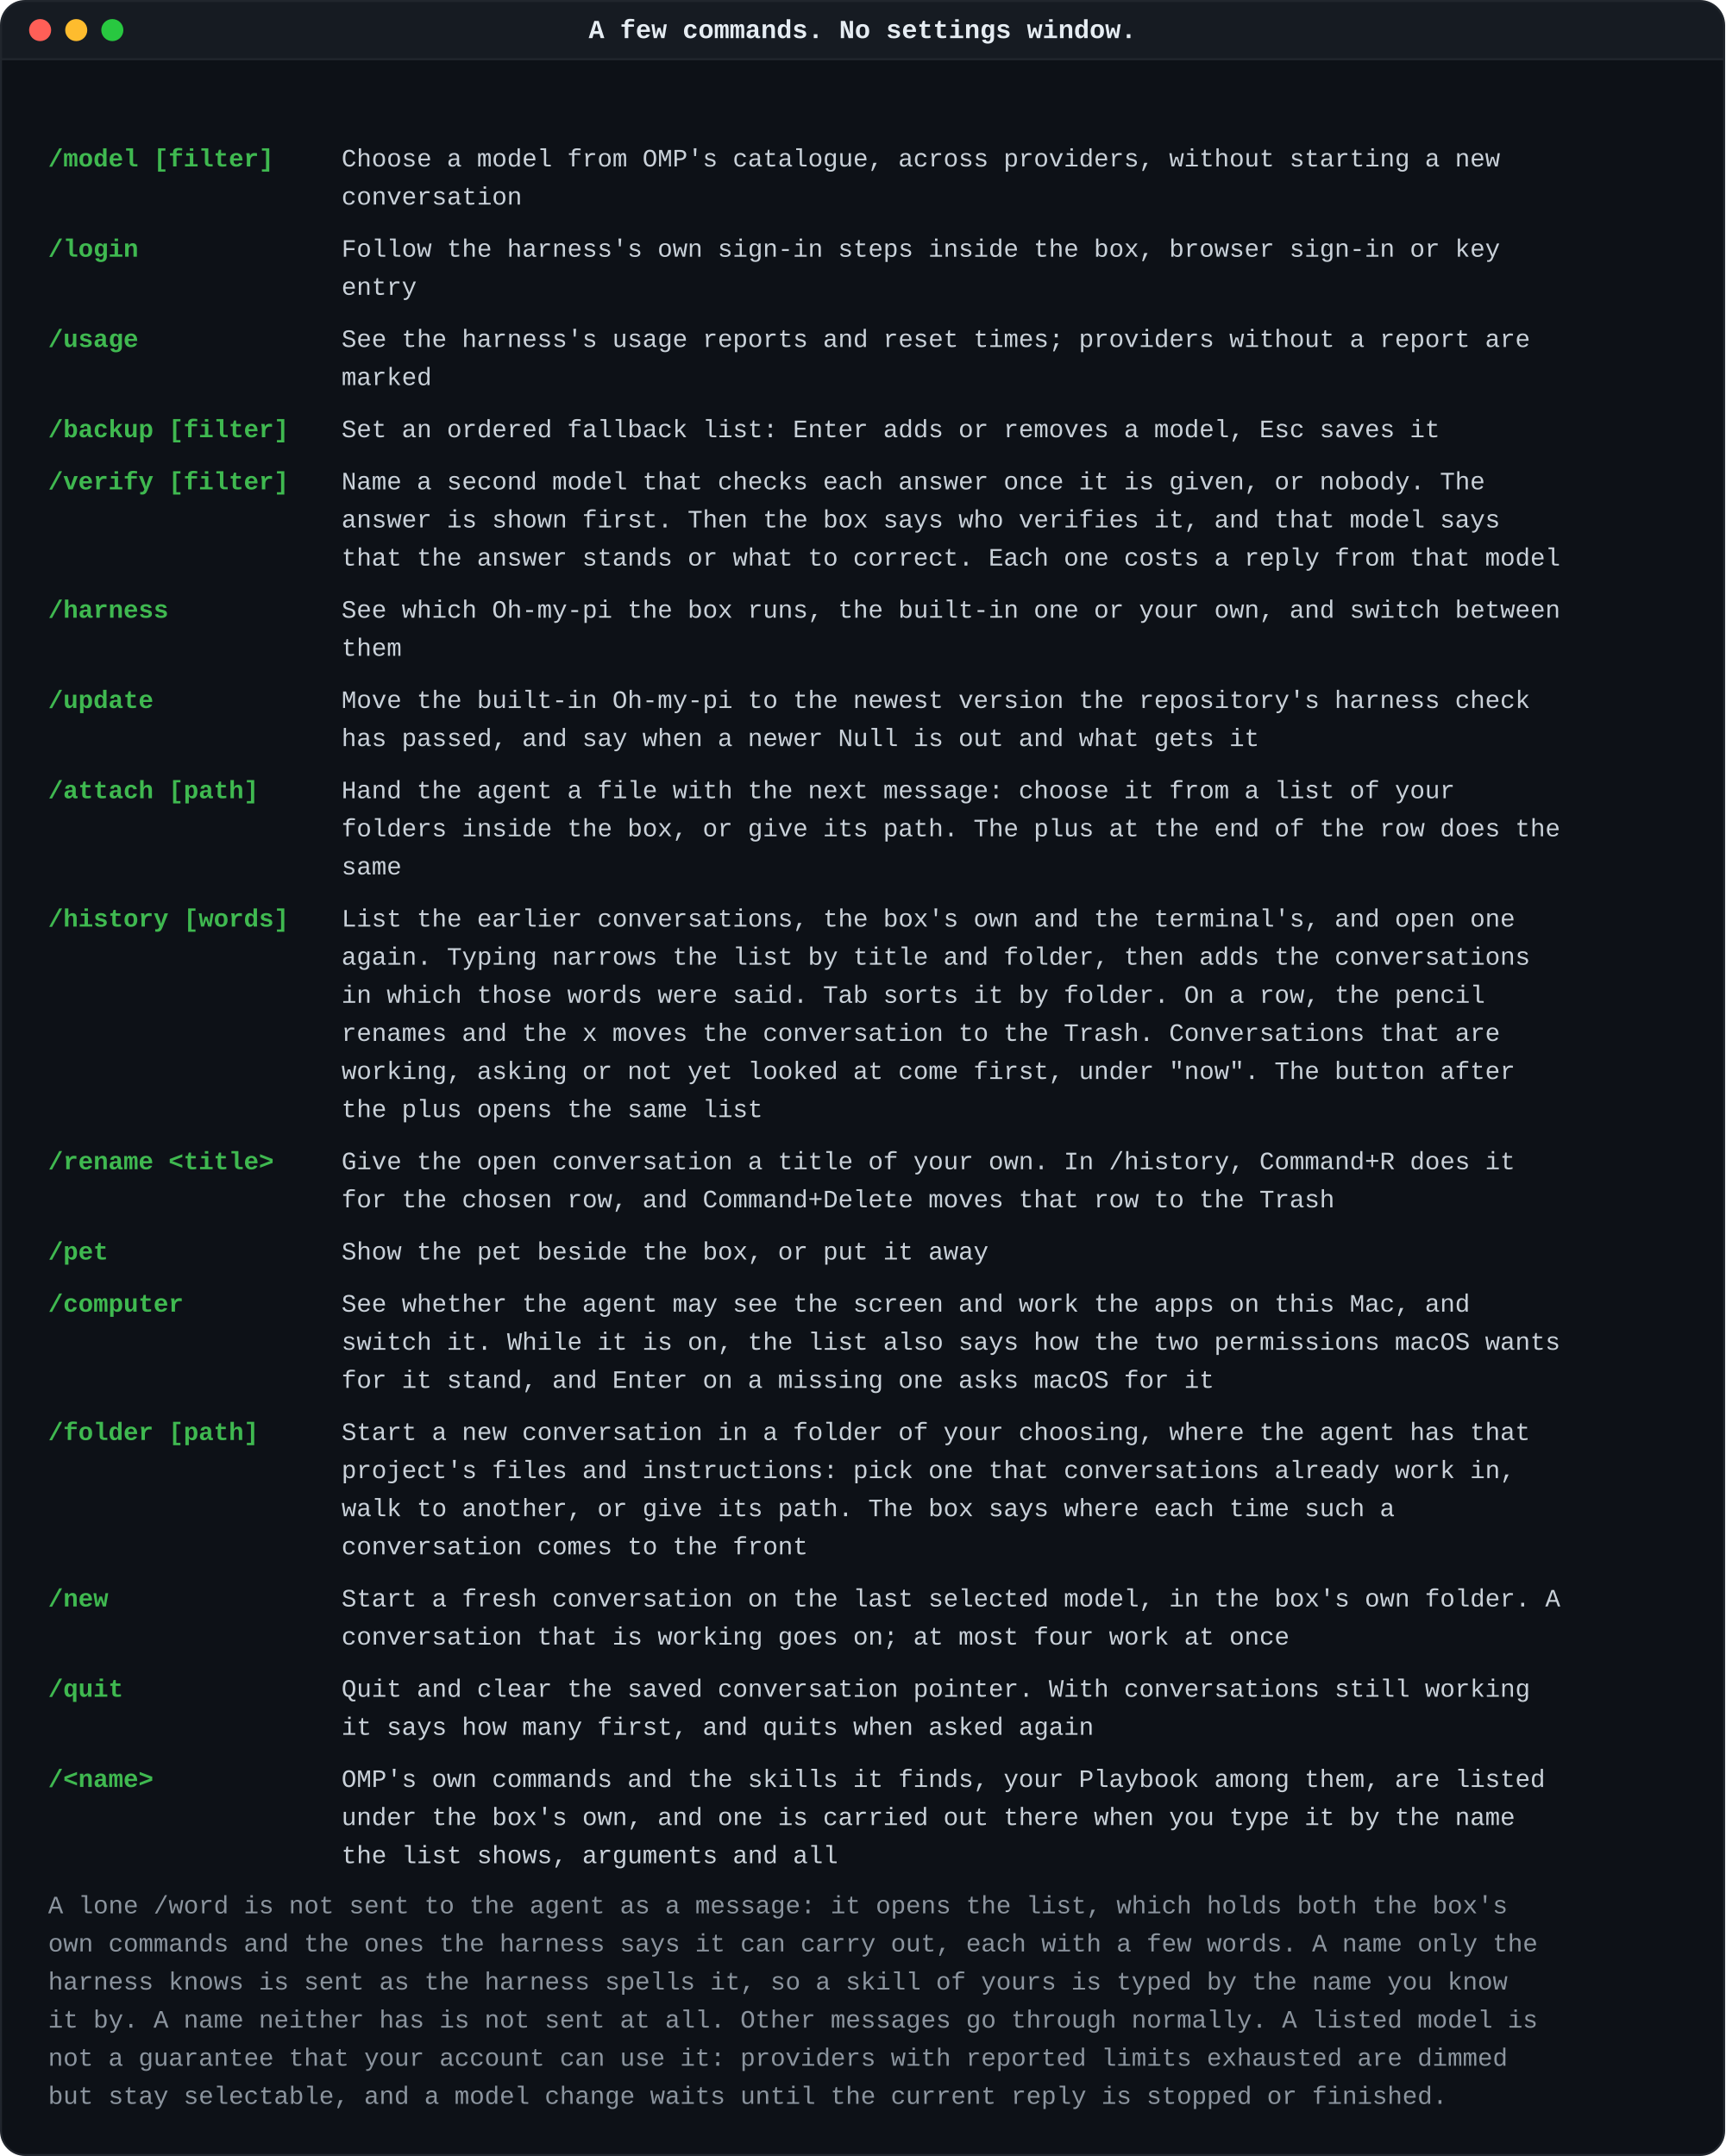
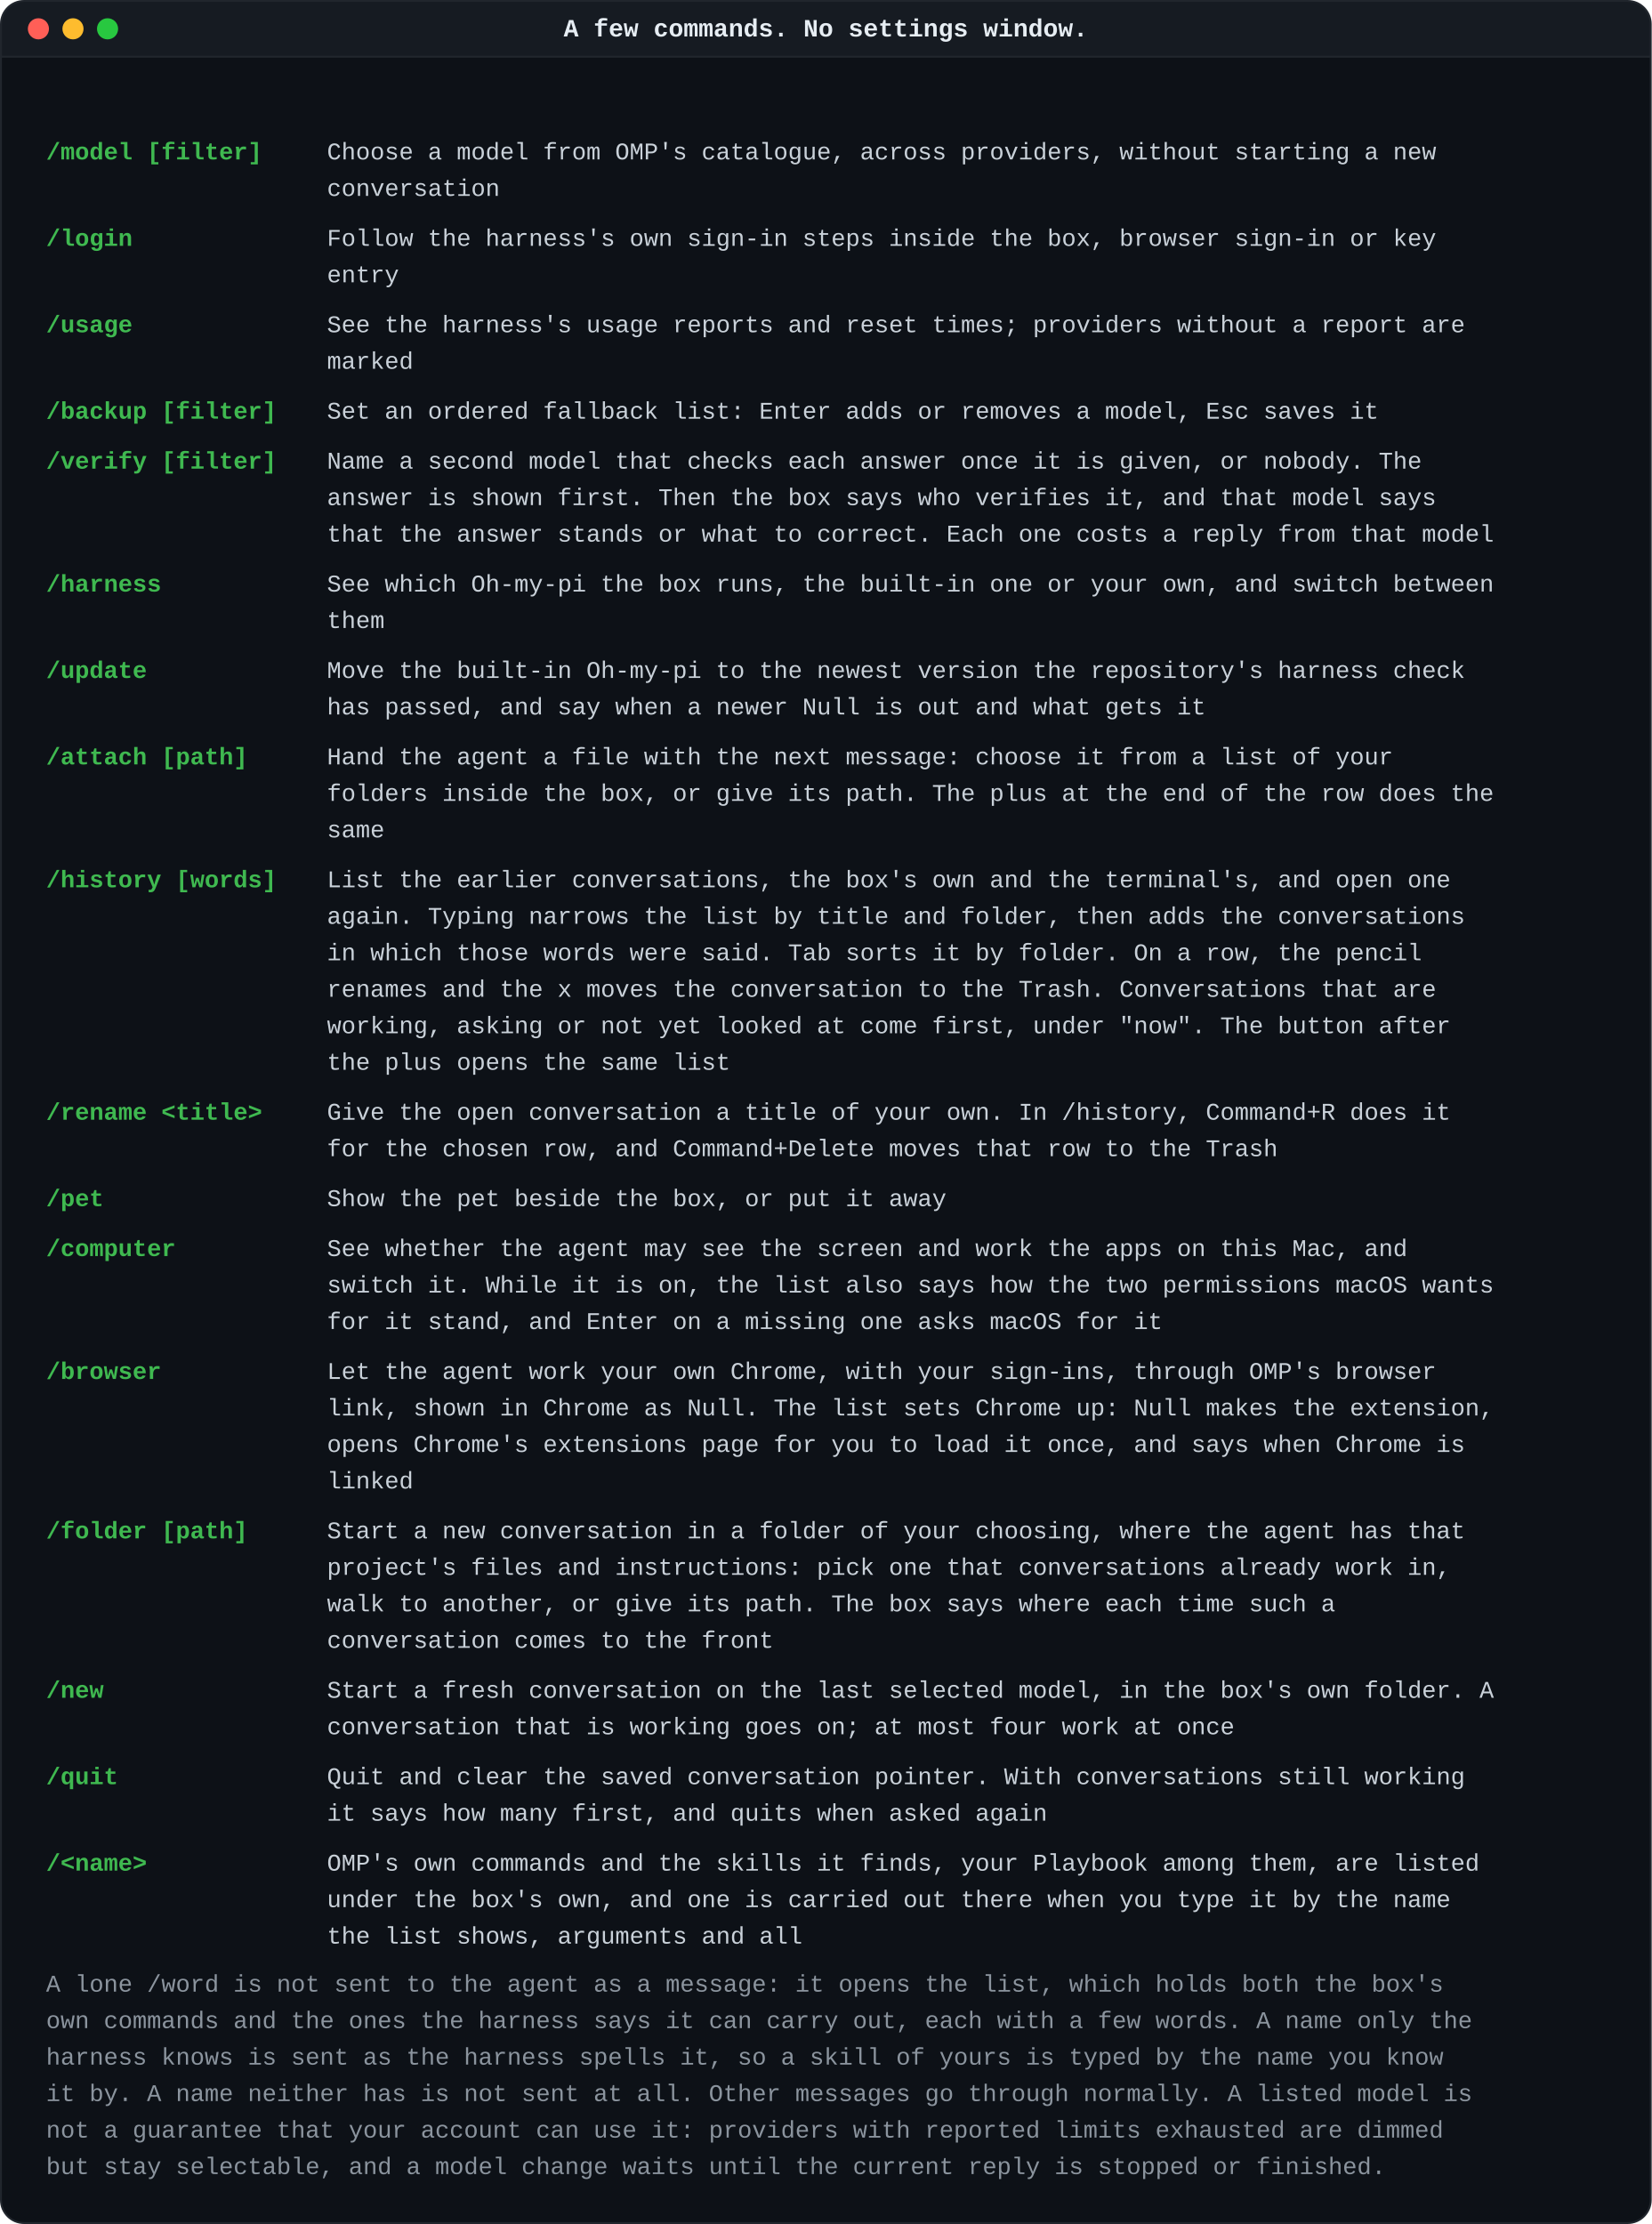
- <svg xmlns="http://www.w3.org/2000/svg" viewBox="0 0 860 1075" width="860" height="1075" fill="none" role="img" aria-label="A few commands. No settings window.. /model [filter]: Choose a model from OMP's catalogue, across providers, without starting a new conversation /login: Follow the harness's own sign-in steps inside the box, browser sign-in or key entry /usage: See the harness's usage reports and reset times; providers without a report are marked /backup [filter]: Set an ordered fallback list: Enter adds or removes a model, Esc saves it /verify [filter]: Name a second model that checks each answer once it is given, or nobody. The answer is shown first. Then the box says who verifies it, and that model says that the answer stands or what to correct. Each one costs a reply from that model /harness: See which Oh-my-pi the box runs, the built-in one or your own, and switch between them /update: Move the built-in Oh-my-pi to the newest version the repository's harness check has passed, and say when a newer Null is out and what gets it /attach [path]: Hand the agent a file with the next message: choose it from a list of your folders inside the box, or give its path. The plus at the end of the row does the same /history [words]: List the earlier conversations, the box's own and the terminal's, and open one again. Typing narrows the list by title and folder, then adds the conversations in which those words were said. Tab sorts it by folder. On a row, the pencil renames and the x moves the conversation to the Trash. Conversations that are working, asking or not yet looked at come first, under &quot;now&quot;. The button after the plus opens the same list /rename &lt;title&gt;: Give the open conversation a title of your own. In /history, Command+R does it for the chosen row, and Command+Delete moves that row to the Trash /pet: Show the pet beside the box, or put it away /computer: See whether the agent may see the screen and work the apps on this Mac, and switch it. While it is on, the list also says how the two permissions macOS wants for it stand, and Enter on a missing one asks macOS for it /folder [path]: Start a new conversation in a folder of your choosing, where the agent has that project's files and instructions: pick one that conversations already work in, walk to another, or give its path. The box says where each time such a conversation comes to the front /new: Start a fresh conversation on the last selected model, in the box's own folder. A conversation that is working goes on; at most four work at once /quit: Quit and clear the saved conversation pointer. With conversations still working it says how many first, and quits when asked again /&lt;name&gt;: OMP's own commands and the skills it finds, your Playbook among them, are listed under the box's own, and one is carried out there when you type it by the name the list shows, arguments and all A lone /word is not sent to the agent as a message: it opens the list, which holds both the box's own commands and the ones the harness says it can carry out, each with a few words. A name only the harness knows is sent as the harness spells it, so a skill of yours is typed by the name you know it by. A name neither has is not sent at all. Other messages go through normally. A listed model is not a guarantee that your account can use it: providers with reported limits exhausted are dimmed but stay selectable, and a model change waits until the current reply is stopped or finished.">
+ <svg xmlns="http://www.w3.org/2000/svg" viewBox="0 0 860 1158" width="860" height="1158" fill="none" role="img" aria-label="A few commands. No settings window.. /model [filter]: Choose a model from OMP's catalogue, across providers, without starting a new conversation /login: Follow the harness's own sign-in steps inside the box, browser sign-in or key entry /usage: See the harness's usage reports and reset times; providers without a report are marked /backup [filter]: Set an ordered fallback list: Enter adds or removes a model, Esc saves it /verify [filter]: Name a second model that checks each answer once it is given, or nobody. The answer is shown first. Then the box says who verifies it, and that model says that the answer stands or what to correct. Each one costs a reply from that model /harness: See which Oh-my-pi the box runs, the built-in one or your own, and switch between them /update: Move the built-in Oh-my-pi to the newest version the repository's harness check has passed, and say when a newer Null is out and what gets it /attach [path]: Hand the agent a file with the next message: choose it from a list of your folders inside the box, or give its path. The plus at the end of the row does the same /history [words]: List the earlier conversations, the box's own and the terminal's, and open one again. Typing narrows the list by title and folder, then adds the conversations in which those words were said. Tab sorts it by folder. On a row, the pencil renames and the x moves the conversation to the Trash. Conversations that are working, asking or not yet looked at come first, under &quot;now&quot;. The button after the plus opens the same list /rename &lt;title&gt;: Give the open conversation a title of your own. In /history, Command+R does it for the chosen row, and Command+Delete moves that row to the Trash /pet: Show the pet beside the box, or put it away /computer: See whether the agent may see the screen and work the apps on this Mac, and switch it. While it is on, the list also says how the two permissions macOS wants for it stand, and Enter on a missing one asks macOS for it /browser: Let the agent work your own Chrome, with your sign-ins, through OMP's browser link, shown in Chrome as Null. The list sets Chrome up: Null makes the extension, opens Chrome's extensions page for you to load it once, and says when Chrome is linked /folder [path]: Start a new conversation in a folder of your choosing, where the agent has that project's files and instructions: pick one that conversations already work in, walk to another, or give its path. The box says where each time such a conversation comes to the front /new: Start a fresh conversation on the last selected model, in the box's own folder. A conversation that is working goes on; at most four work at once /quit: Quit and clear the saved conversation pointer. With conversations still working it says how many first, and quits when asked again /&lt;name&gt;: OMP's own commands and the skills it finds, your Playbook among them, are listed under the box's own, and one is carried out there when you type it by the name the list shows, arguments and all A lone /word is not sent to the agent as a message: it opens the list, which holds both the box's own commands and the ones the harness says it can carry out, each with a few words. A name only the harness knows is sent as the harness spells it, so a skill of yours is typed by the name you know it by. A name neither has is not sent at all. Other messages go through normally. A listed model is not a guarantee that your account can use it: providers with reported limits exhausted are dimmed but stay selectable, and a model change waits until the current reply is stopped or finished.">
  <style>
    text { font-family: ui-monospace,SFMono-Regular,'SF Mono',Menlo,Consolas,'Liberation Mono',monospace; }
    .rise { animation: rise .35s ease-out both; }
    .fade { animation: fade .4s ease-out both; }
    .blink { animation: blink 1.1s steps(1) infinite; }
    @keyframes rise { from { opacity: 0; transform: translateY(4px); } }
    @keyframes fade { from { opacity: 0; } }
    @keyframes blink { 50% { opacity: 0; } }
    @keyframes hold { 0%, 99.9% { opacity: 1; } 100% { opacity: 0; } }
    @media (prefers-reduced-motion: reduce) { * { animation: none !important; } }
  </style>
  <clipPath id="win">
-     <rect x="0.5" y="0.5" width="859" height="1074" rx="12" />
+     <rect x="0.5" y="0.5" width="859" height="1157" rx="12" />
  </clipPath>
  <g clip-path="url(#win)">
-     <rect width="860" height="1075" fill="#0D1117" />
+     <rect width="860" height="1158" fill="#0D1117" />
    <rect width="860" height="30" fill="#161B22" />
    <path d="M0 29.5H860" stroke="#21262D" />
    <circle cx="20" cy="15.0" r="5.5" fill="#FF5F57" />
    <circle cx="38" cy="15.0" r="5.5" fill="#FEBC2E" />
    <circle cx="56" cy="15.0" r="5.5" fill="#28C840" />
    <text x="430.0" y="19.0" font-size="13" font-weight="600" fill="#E6EDF3" text-anchor="middle">A few commands. No settings window.</text>
    <text x="24" y="83.0" font-size="12.5" font-weight="700" fill="#3FB950">/model [filter]</text>
    <text x="170.25" y="83.0" font-size="12.5" fill="#C9D1D9">Choose a model from OMP's catalogue, across providers, without starting a new</text>
    <text x="170.25" y="102.0" font-size="12.5" fill="#C9D1D9">conversation</text>
    <text x="24" y="128.0" font-size="12.5" font-weight="700" fill="#3FB950">/login</text>
    <text x="170.25" y="128.0" font-size="12.5" fill="#C9D1D9">Follow the harness's own sign-in steps inside the box, browser sign-in or key</text>
    <text x="170.25" y="147.0" font-size="12.5" fill="#C9D1D9">entry</text>
    <text x="24" y="173.0" font-size="12.5" font-weight="700" fill="#3FB950">/usage</text>
    <text x="170.25" y="173.0" font-size="12.5" fill="#C9D1D9">See the harness's usage reports and reset times; providers without a report are</text>
    <text x="170.25" y="192.0" font-size="12.5" fill="#C9D1D9">marked</text>
    <text x="24" y="218.0" font-size="12.5" font-weight="700" fill="#3FB950">/backup [filter]</text>
    <text x="170.25" y="218.0" font-size="12.5" fill="#C9D1D9">Set an ordered fallback list: Enter adds or removes a model, Esc saves it</text>
    <text x="24" y="244.0" font-size="12.5" font-weight="700" fill="#3FB950">/verify [filter]</text>
    <text x="170.25" y="244.0" font-size="12.5" fill="#C9D1D9">Name a second model that checks each answer once it is given, or nobody. The</text>
    <text x="170.25" y="263.0" font-size="12.5" fill="#C9D1D9">answer is shown first. Then the box says who verifies it, and that model says</text>
    <text x="170.25" y="282.0" font-size="12.5" fill="#C9D1D9">that the answer stands or what to correct. Each one costs a reply from that model</text>
    <text x="24" y="308.0" font-size="12.5" font-weight="700" fill="#3FB950">/harness</text>
    <text x="170.25" y="308.0" font-size="12.5" fill="#C9D1D9">See which Oh-my-pi the box runs, the built-in one or your own, and switch between</text>
    <text x="170.25" y="327.0" font-size="12.5" fill="#C9D1D9">them</text>
    <text x="24" y="353.0" font-size="12.5" font-weight="700" fill="#3FB950">/update</text>
    <text x="170.25" y="353.0" font-size="12.5" fill="#C9D1D9">Move the built-in Oh-my-pi to the newest version the repository's harness check</text>
    <text x="170.25" y="372.0" font-size="12.5" fill="#C9D1D9">has passed, and say when a newer Null is out and what gets it</text>
    <text x="24" y="398.0" font-size="12.5" font-weight="700" fill="#3FB950">/attach [path]</text>
    <text x="170.25" y="398.0" font-size="12.5" fill="#C9D1D9">Hand the agent a file with the next message: choose it from a list of your</text>
    <text x="170.25" y="417.0" font-size="12.5" fill="#C9D1D9">folders inside the box, or give its path. The plus at the end of the row does the</text>
    <text x="170.25" y="436.0" font-size="12.5" fill="#C9D1D9">same</text>
    <text x="24" y="462.0" font-size="12.5" font-weight="700" fill="#3FB950">/history [words]</text>
    <text x="170.25" y="462.0" font-size="12.5" fill="#C9D1D9">List the earlier conversations, the box's own and the terminal's, and open one</text>
    <text x="170.25" y="481.0" font-size="12.5" fill="#C9D1D9">again. Typing narrows the list by title and folder, then adds the conversations</text>
    <text x="170.25" y="500.0" font-size="12.5" fill="#C9D1D9">in which those words were said. Tab sorts it by folder. On a row, the pencil</text>
    <text x="170.25" y="519.0" font-size="12.5" fill="#C9D1D9">renames and the x moves the conversation to the Trash. Conversations that are</text>
    <text x="170.25" y="538.0" font-size="12.5" fill="#C9D1D9">working, asking or not yet looked at come first, under "now". The button after</text>
    <text x="170.25" y="557.0" font-size="12.5" fill="#C9D1D9">the plus opens the same list</text>
    <text x="24" y="583.0" font-size="12.5" font-weight="700" fill="#3FB950">/rename &lt;title&gt;</text>
    <text x="170.25" y="583.0" font-size="12.5" fill="#C9D1D9">Give the open conversation a title of your own. In /history, Command+R does it</text>
    <text x="170.25" y="602.0" font-size="12.5" fill="#C9D1D9">for the chosen row, and Command+Delete moves that row to the Trash</text>
    <text x="24" y="628.0" font-size="12.5" font-weight="700" fill="#3FB950">/pet</text>
    <text x="170.25" y="628.0" font-size="12.5" fill="#C9D1D9">Show the pet beside the box, or put it away</text>
    <text x="24" y="654.0" font-size="12.5" font-weight="700" fill="#3FB950">/computer</text>
    <text x="170.25" y="654.0" font-size="12.5" fill="#C9D1D9">See whether the agent may see the screen and work the apps on this Mac, and</text>
    <text x="170.25" y="673.0" font-size="12.5" fill="#C9D1D9">switch it. While it is on, the list also says how the two permissions macOS wants</text>
    <text x="170.25" y="692.0" font-size="12.5" fill="#C9D1D9">for it stand, and Enter on a missing one asks macOS for it</text>
-     <text x="24" y="718.0" font-size="12.5" font-weight="700" fill="#3FB950">/folder [path]</text>
-     <text x="170.25" y="718.0" font-size="12.5" fill="#C9D1D9">Start a new conversation in a folder of your choosing, where the agent has that</text>
-     <text x="170.25" y="737.0" font-size="12.5" fill="#C9D1D9">project's files and instructions: pick one that conversations already work in,</text>
-     <text x="170.25" y="756.0" font-size="12.5" fill="#C9D1D9">walk to another, or give its path. The box says where each time such a</text>
-     <text x="170.25" y="775.0" font-size="12.5" fill="#C9D1D9">conversation comes to the front</text>
-     <text x="24" y="801.0" font-size="12.5" font-weight="700" fill="#3FB950">/new</text>
-     <text x="170.25" y="801.0" font-size="12.5" fill="#C9D1D9">Start a fresh conversation on the last selected model, in the box's own folder. A</text>
-     <text x="170.25" y="820.0" font-size="12.5" fill="#C9D1D9">conversation that is working goes on; at most four work at once</text>
-     <text x="24" y="846.0" font-size="12.5" font-weight="700" fill="#3FB950">/quit</text>
-     <text x="170.25" y="846.0" font-size="12.5" fill="#C9D1D9">Quit and clear the saved conversation pointer. With conversations still working</text>
-     <text x="170.25" y="865.0" font-size="12.5" fill="#C9D1D9">it says how many first, and quits when asked again</text>
-     <text x="24" y="891.0" font-size="12.5" font-weight="700" fill="#3FB950">/&lt;name&gt;</text>
-     <text x="170.25" y="891.0" font-size="12.5" fill="#C9D1D9">OMP's own commands and the skills it finds, your Playbook among them, are listed</text>
-     <text x="170.25" y="910.0" font-size="12.5" fill="#C9D1D9">under the box's own, and one is carried out there when you type it by the name</text>
-     <text x="170.25" y="929.0" font-size="12.5" fill="#C9D1D9">the list shows, arguments and all</text>
-     <text x="24" y="954.0" font-size="12.5" fill="#8B949E">A lone /word is not sent to the agent as a message: it opens the list, which holds both the box's</text>
-     <text x="24" y="973.0" font-size="12.5" fill="#8B949E">own commands and the ones the harness says it can carry out, each with a few words. A name only the</text>
-     <text x="24" y="992.0" font-size="12.5" fill="#8B949E">harness knows is sent as the harness spells it, so a skill of yours is typed by the name you know</text>
-     <text x="24" y="1011.0" font-size="12.5" fill="#8B949E">it by. A name neither has is not sent at all. Other messages go through normally. A listed model is</text>
-     <text x="24" y="1030.0" font-size="12.5" fill="#8B949E">not a guarantee that your account can use it: providers with reported limits exhausted are dimmed</text>
-     <text x="24" y="1049.0" font-size="12.5" fill="#8B949E">but stay selectable, and a model change waits until the current reply is stopped or finished.</text>
+     <text x="24" y="718.0" font-size="12.5" font-weight="700" fill="#3FB950">/browser</text>
+     <text x="170.25" y="718.0" font-size="12.5" fill="#C9D1D9">Let the agent work your own Chrome, with your sign-ins, through OMP's browser</text>
+     <text x="170.25" y="737.0" font-size="12.5" fill="#C9D1D9">link, shown in Chrome as Null. The list sets Chrome up: Null makes the extension,</text>
+     <text x="170.25" y="756.0" font-size="12.5" fill="#C9D1D9">opens Chrome's extensions page for you to load it once, and says when Chrome is</text>
+     <text x="170.25" y="775.0" font-size="12.5" fill="#C9D1D9">linked</text>
+     <text x="24" y="801.0" font-size="12.5" font-weight="700" fill="#3FB950">/folder [path]</text>
+     <text x="170.25" y="801.0" font-size="12.5" fill="#C9D1D9">Start a new conversation in a folder of your choosing, where the agent has that</text>
+     <text x="170.25" y="820.0" font-size="12.5" fill="#C9D1D9">project's files and instructions: pick one that conversations already work in,</text>
+     <text x="170.25" y="839.0" font-size="12.5" fill="#C9D1D9">walk to another, or give its path. The box says where each time such a</text>
+     <text x="170.25" y="858.0" font-size="12.5" fill="#C9D1D9">conversation comes to the front</text>
+     <text x="24" y="884.0" font-size="12.5" font-weight="700" fill="#3FB950">/new</text>
+     <text x="170.25" y="884.0" font-size="12.5" fill="#C9D1D9">Start a fresh conversation on the last selected model, in the box's own folder. A</text>
+     <text x="170.25" y="903.0" font-size="12.5" fill="#C9D1D9">conversation that is working goes on; at most four work at once</text>
+     <text x="24" y="929.0" font-size="12.5" font-weight="700" fill="#3FB950">/quit</text>
+     <text x="170.25" y="929.0" font-size="12.5" fill="#C9D1D9">Quit and clear the saved conversation pointer. With conversations still working</text>
+     <text x="170.25" y="948.0" font-size="12.5" fill="#C9D1D9">it says how many first, and quits when asked again</text>
+     <text x="24" y="974.0" font-size="12.5" font-weight="700" fill="#3FB950">/&lt;name&gt;</text>
+     <text x="170.25" y="974.0" font-size="12.5" fill="#C9D1D9">OMP's own commands and the skills it finds, your Playbook among them, are listed</text>
+     <text x="170.25" y="993.0" font-size="12.5" fill="#C9D1D9">under the box's own, and one is carried out there when you type it by the name</text>
+     <text x="170.25" y="1012.0" font-size="12.5" fill="#C9D1D9">the list shows, arguments and all</text>
+     <text x="24" y="1037.0" font-size="12.5" fill="#8B949E">A lone /word is not sent to the agent as a message: it opens the list, which holds both the box's</text>
+     <text x="24" y="1056.0" font-size="12.5" fill="#8B949E">own commands and the ones the harness says it can carry out, each with a few words. A name only the</text>
+     <text x="24" y="1075.0" font-size="12.5" fill="#8B949E">harness knows is sent as the harness spells it, so a skill of yours is typed by the name you know</text>
+     <text x="24" y="1094.0" font-size="12.5" fill="#8B949E">it by. A name neither has is not sent at all. Other messages go through normally. A listed model is</text>
+     <text x="24" y="1113.0" font-size="12.5" fill="#8B949E">not a guarantee that your account can use it: providers with reported limits exhausted are dimmed</text>
+     <text x="24" y="1132.0" font-size="12.5" fill="#8B949E">but stay selectable, and a model change waits until the current reply is stopped or finished.</text>
  </g>
-   <rect x="0.5" y="0.5" width="859" height="1074" rx="12" stroke="#21262D" />
+   <rect x="0.5" y="0.5" width="859" height="1157" rx="12" stroke="#21262D" />
</svg>
